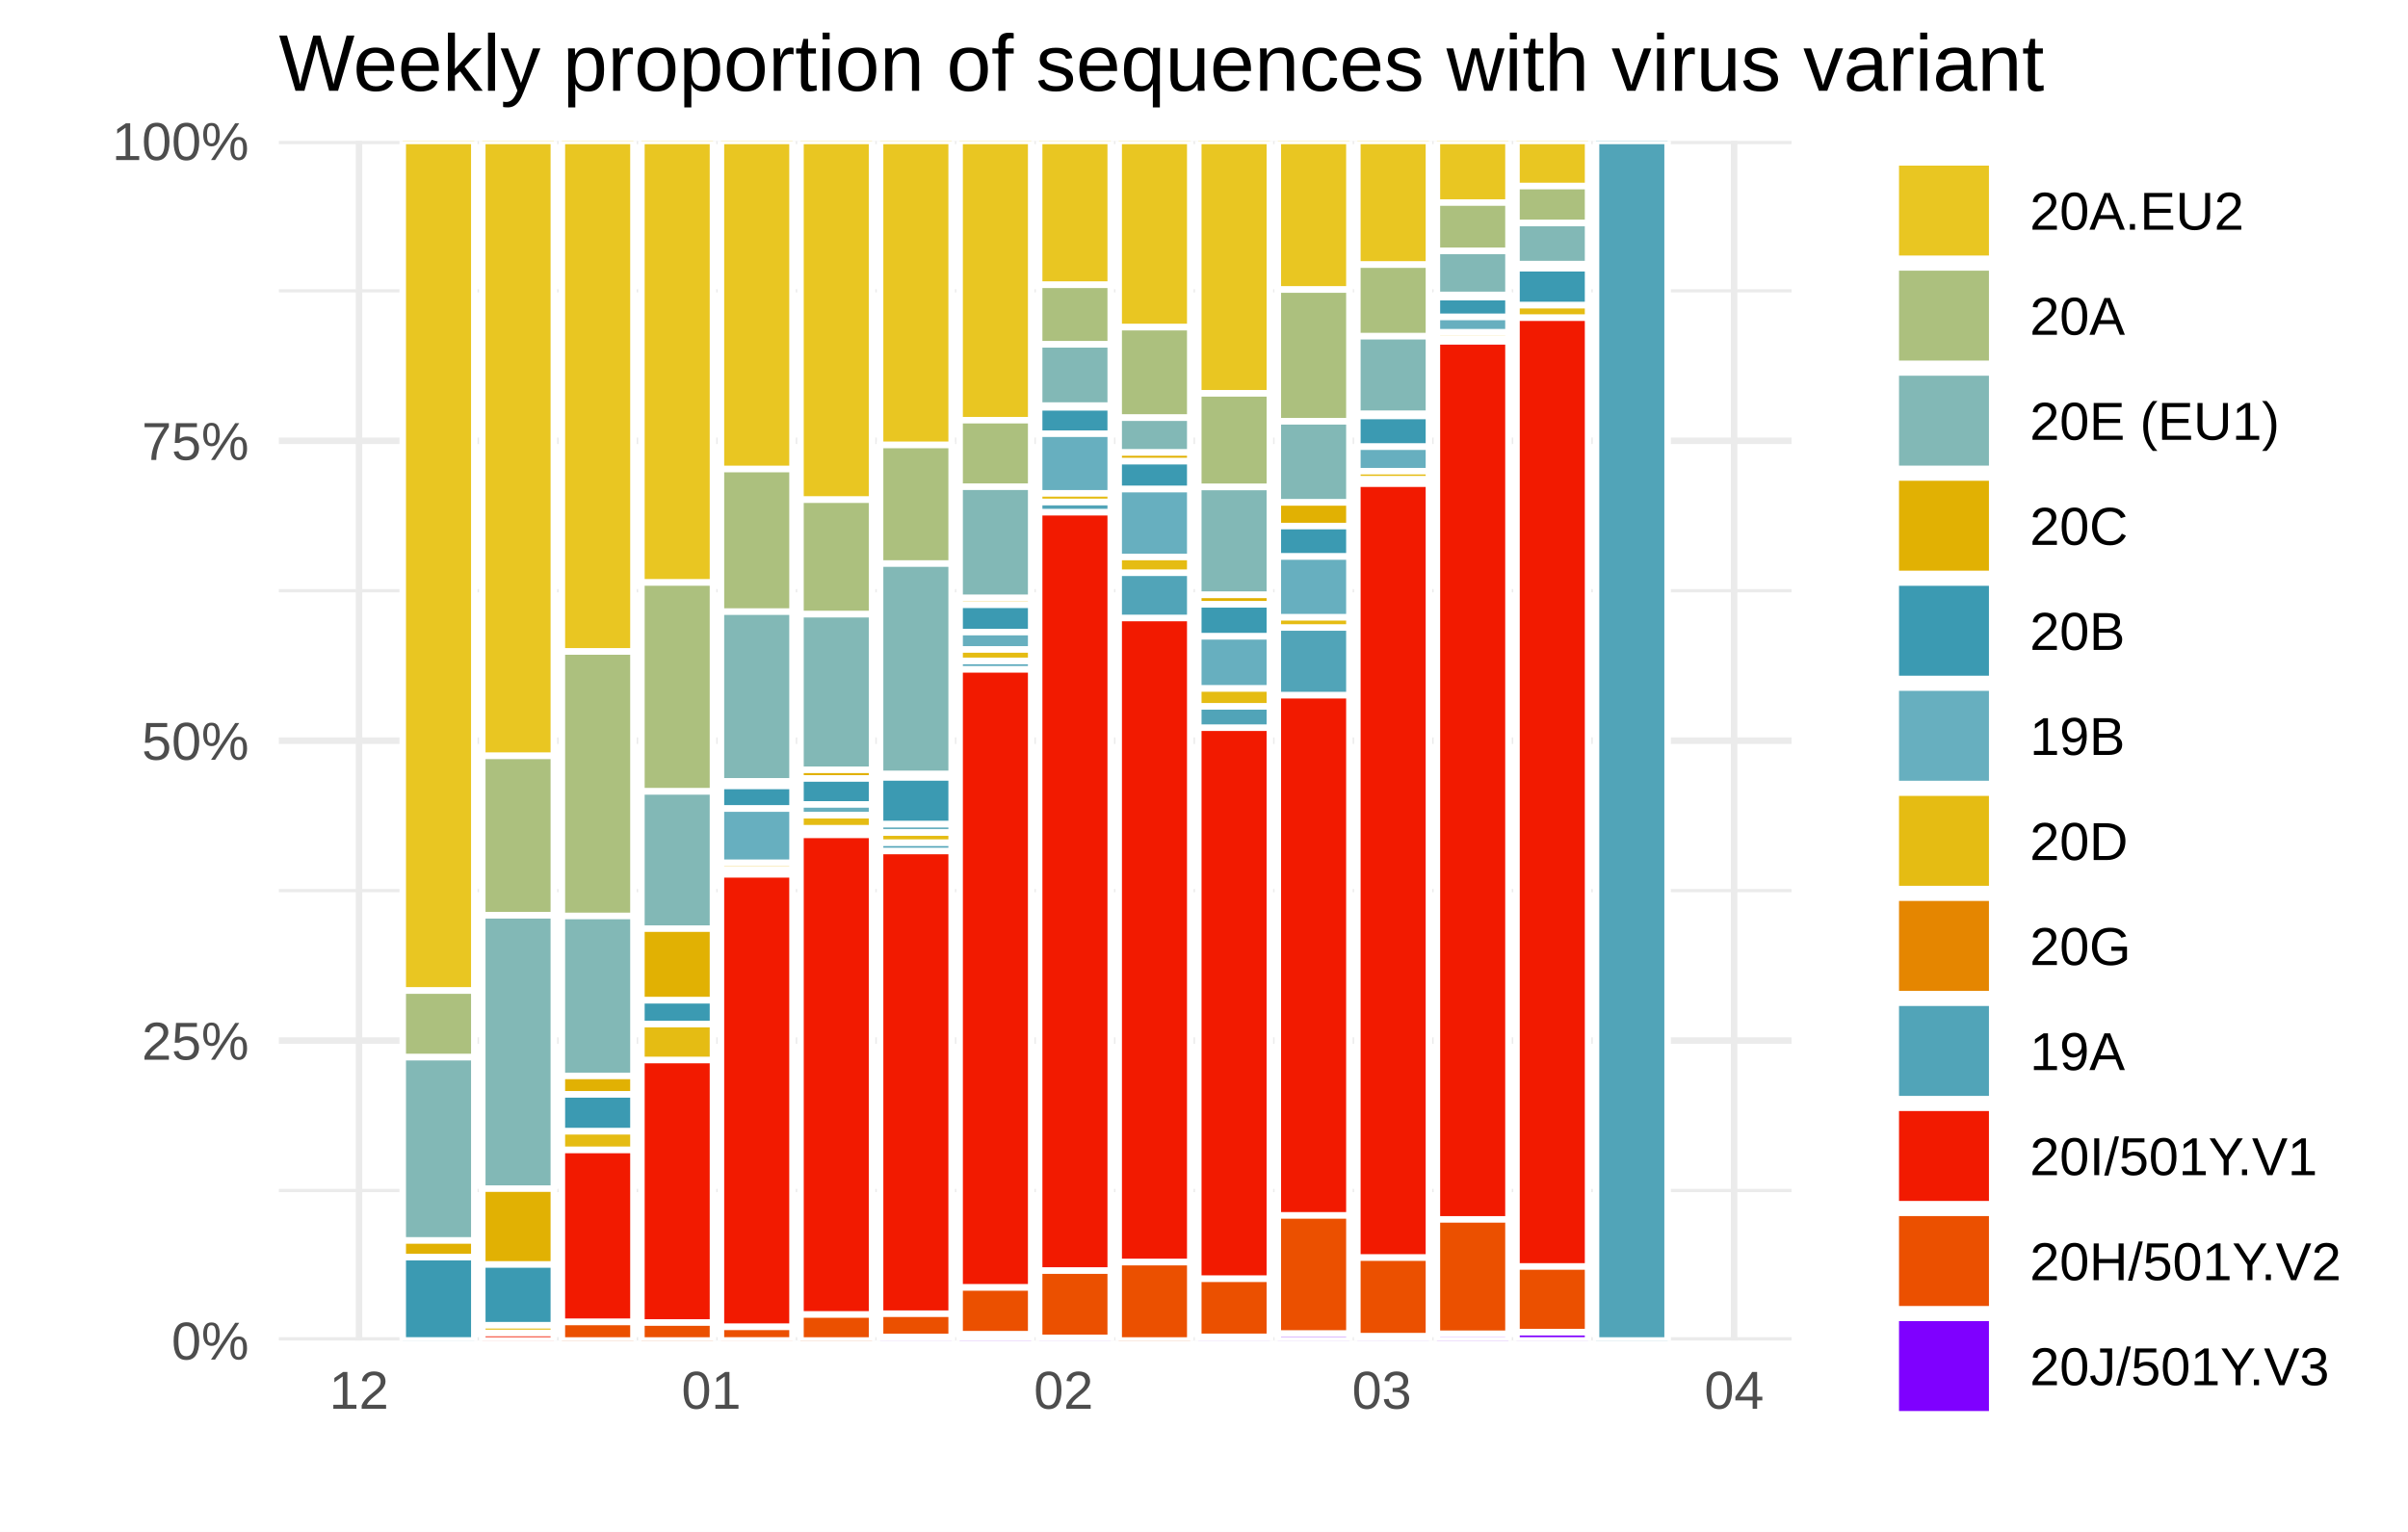
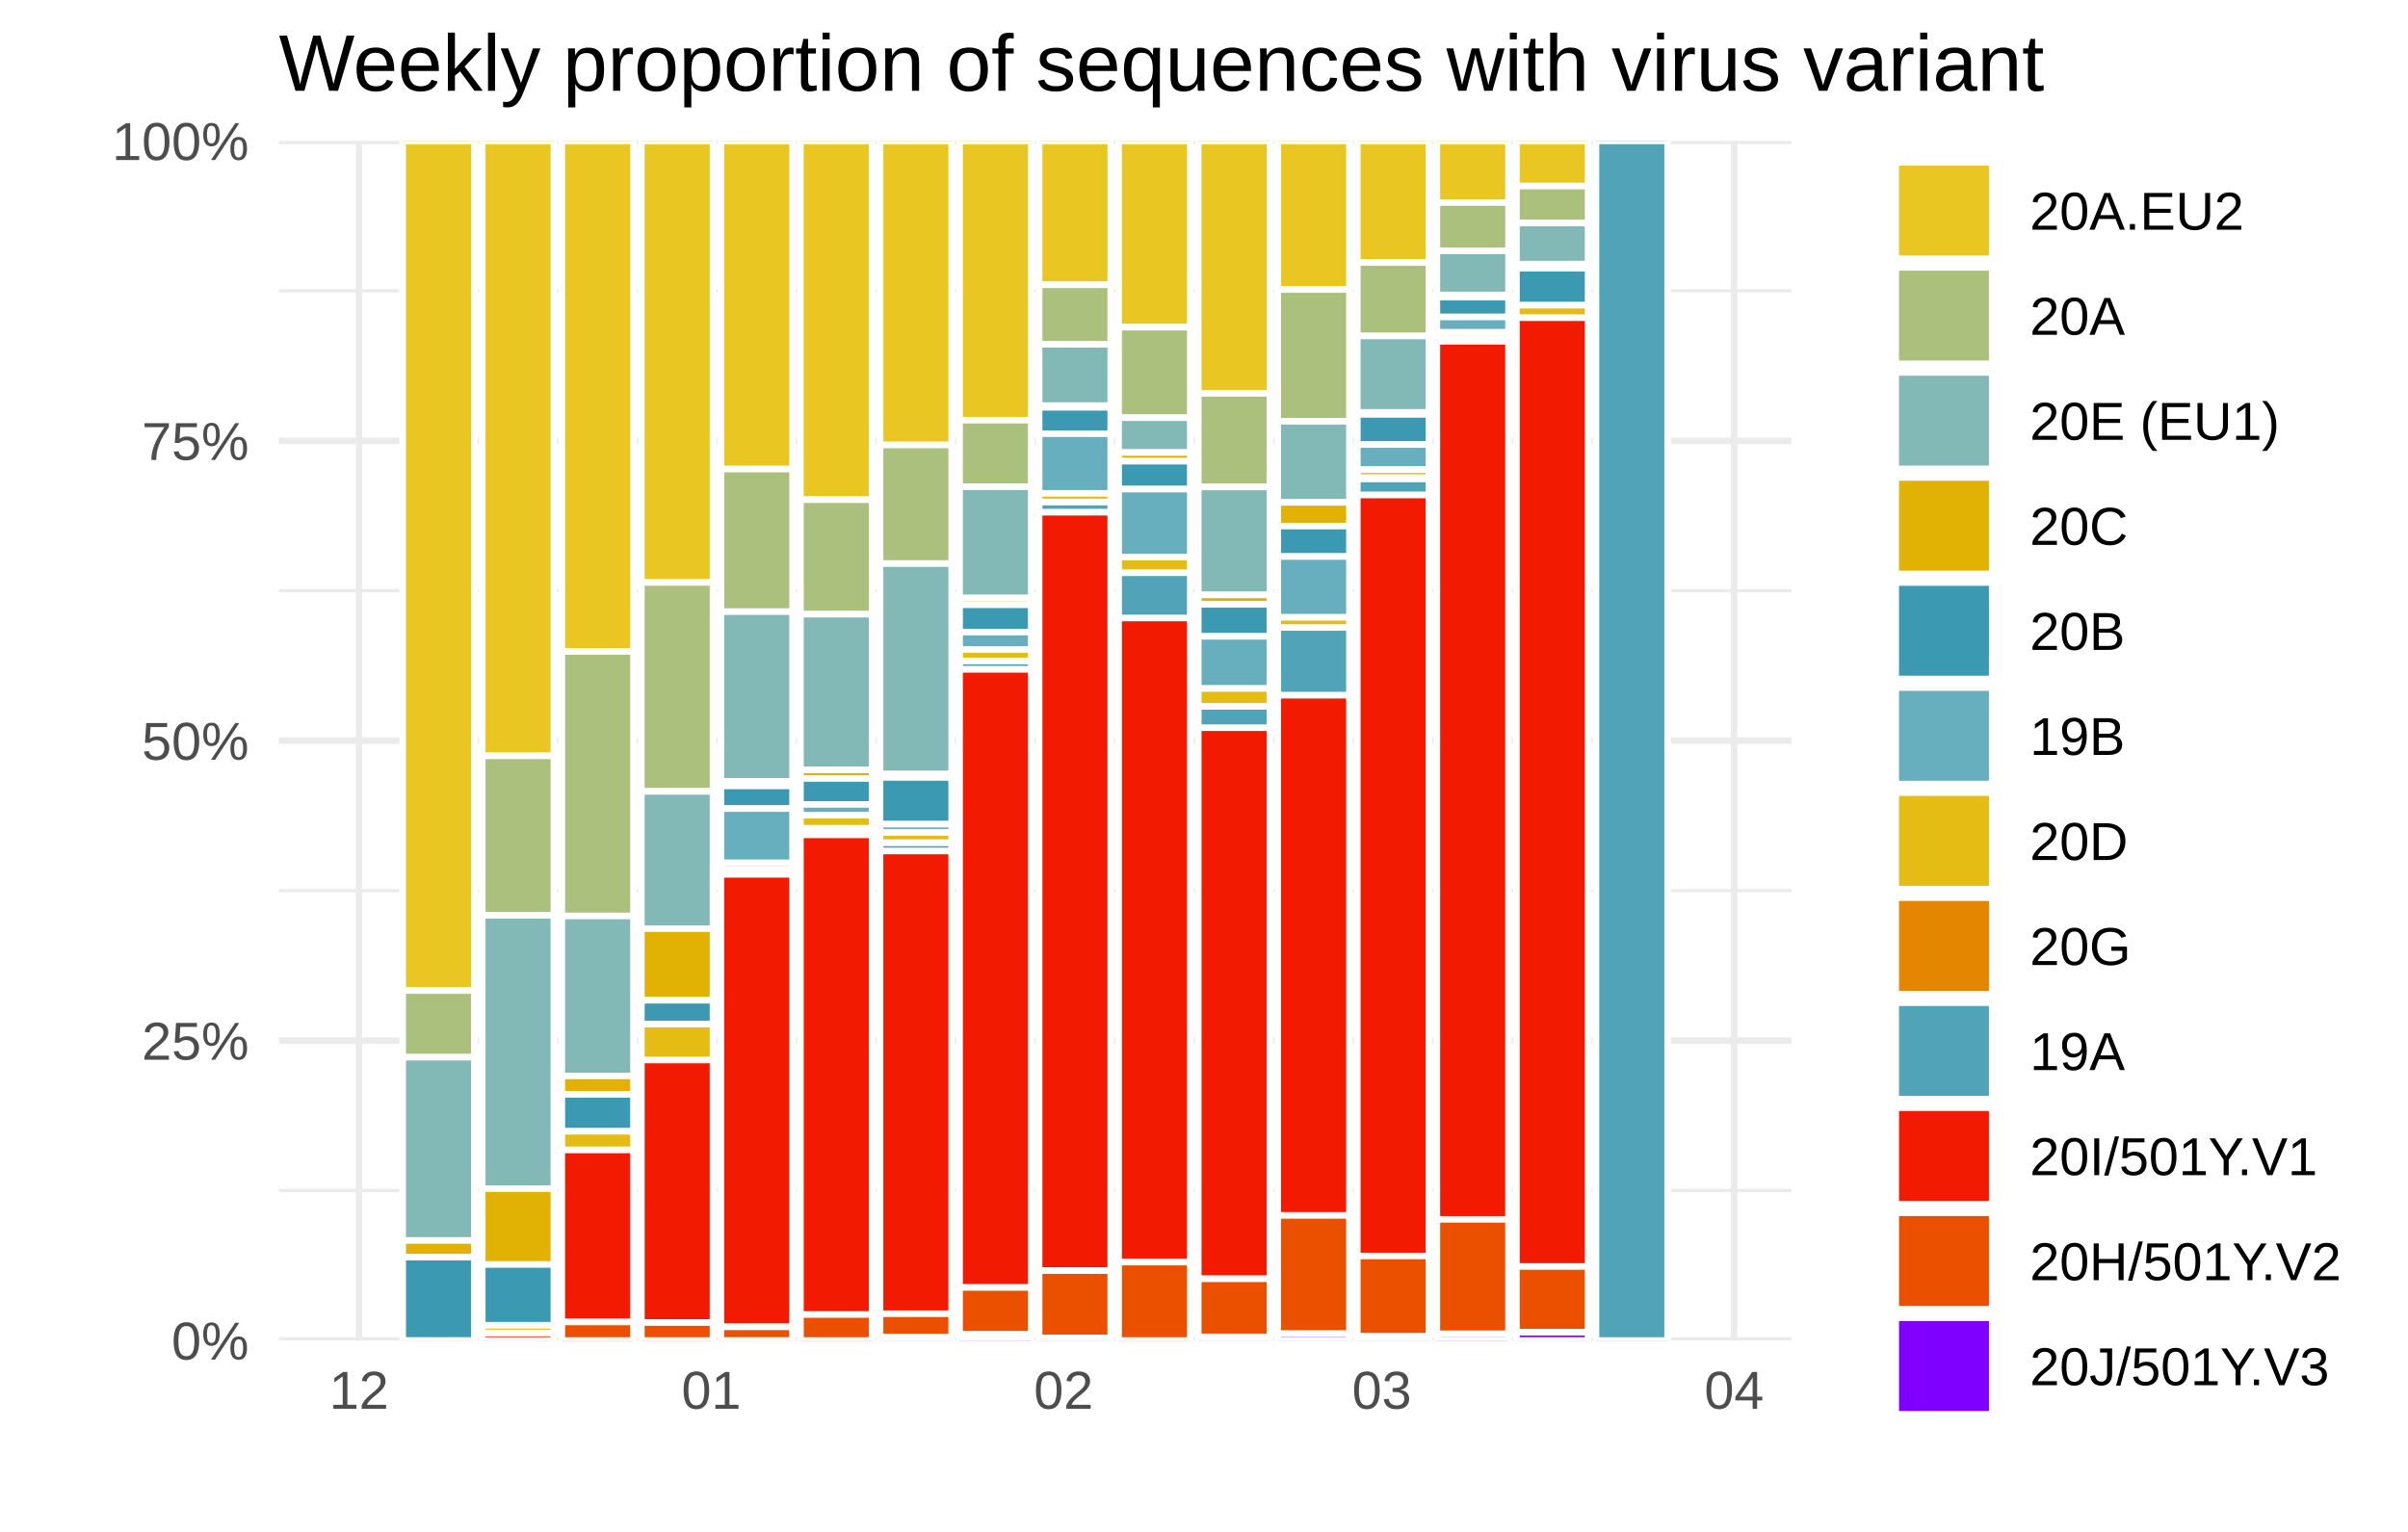
<svg xmlns="http://www.w3.org/2000/svg" class="svglite" width="396.00pt" height="252.00pt" viewBox="0 0 396.00 252.00">
  <defs>
    <style type="text/css">
    .svglite line, .svglite polyline, .svglite polygon, .svglite path, .svglite rect, .svglite circle {
      fill: none;
      stroke: #000000;
      stroke-linecap: round;
      stroke-linejoin: round;
      stroke-miterlimit: 10.00;
    }
  </style>
  </defs>
  <rect width="100%" height="100%" style="stroke: none; fill: #FFFFFF;" />
  <defs>
    <clipPath id="cpMC4wMHwzOTYuMDB8MC4wMHwyNTIuMDA=">
      <rect x="0.00" y="0.00" width="396.00" height="252.00" />
    </clipPath>
  </defs>
  <g clip-path="url(#cpMC4wMHwzOTYuMDB8MC4wMHwyNTIuMDA=)">
</g>
  <defs>
    <clipPath id="cpNDUuODZ8Mjk0LjYyfDIzLjE4fDIyMC41MA==">
      <rect x="45.86" y="23.18" width="248.76" height="197.33" />
    </clipPath>
  </defs>
  <g clip-path="url(#cpNDUuODZ8Mjk0LjYyfDIzLjE4fDIyMC41MA==)">
    <polyline points="45.86,195.84 294.62,195.84 " style="stroke-width: 0.53; stroke: #EBEBEB; stroke-linecap: butt;" />
    <polyline points="45.86,146.51 294.62,146.51 " style="stroke-width: 0.53; stroke: #EBEBEB; stroke-linecap: butt;" />
    <polyline points="45.86,97.17 294.62,97.17 " style="stroke-width: 0.53; stroke: #EBEBEB; stroke-linecap: butt;" />
    <polyline points="45.86,47.84 294.62,47.84 " style="stroke-width: 0.53; stroke: #EBEBEB; stroke-linecap: butt;" />
    <polyline points="88.00,220.50 88.00,23.18 " style="stroke-width: 0.53; stroke: #EBEBEB; stroke-linecap: butt;" />
    <polyline points="145.94,220.50 145.94,23.18 " style="stroke-width: 0.53; stroke: #EBEBEB; stroke-linecap: butt;" />
    <polyline points="201.08,220.50 201.08,23.18 " style="stroke-width: 0.53; stroke: #EBEBEB; stroke-linecap: butt;" />
    <polyline points="256.21,220.50 256.21,23.18 " style="stroke-width: 0.53; stroke: #EBEBEB; stroke-linecap: butt;" />
    <polyline points="45.86,220.50 294.62,220.50 " style="stroke-width: 1.07; stroke: #EBEBEB; stroke-linecap: butt;" />
    <polyline points="45.86,171.17 294.62,171.17 " style="stroke-width: 1.07; stroke: #EBEBEB; stroke-linecap: butt;" />
    <polyline points="45.86,121.84 294.62,121.84 " style="stroke-width: 1.07; stroke: #EBEBEB; stroke-linecap: butt;" />
    <polyline points="45.86,72.51 294.62,72.51 " style="stroke-width: 1.07; stroke: #EBEBEB; stroke-linecap: butt;" />
    <polyline points="45.86,23.18 294.62,23.18 " style="stroke-width: 1.07; stroke: #EBEBEB; stroke-linecap: butt;" />
    <polyline points="59.04,220.50 59.04,23.18 " style="stroke-width: 1.07; stroke: #EBEBEB; stroke-linecap: butt;" />
    <polyline points="116.97,220.50 116.97,23.18 " style="stroke-width: 1.07; stroke: #EBEBEB; stroke-linecap: butt;" />
    <polyline points="174.91,220.50 174.91,23.18 " style="stroke-width: 1.07; stroke: #EBEBEB; stroke-linecap: butt;" />
    <polyline points="227.24,220.50 227.24,23.18 " style="stroke-width: 1.07; stroke: #EBEBEB; stroke-linecap: butt;" />
    <polyline points="285.18,220.50 285.18,23.18 " style="stroke-width: 1.07; stroke: #EBEBEB; stroke-linecap: butt;" />
    <rect x="66.23" y="220.50" width="11.77" height="0.00" style="stroke-width: 1.07; stroke: #FFFFFF; stroke-linecap: square; stroke-linejoin: miter; fill: #F21A00;" />
    <rect x="79.31" y="219.25" width="11.77" height="1.25" style="stroke-width: 1.07; stroke: #FFFFFF; stroke-linecap: square; stroke-linejoin: miter; fill: #F21A00;" />
    <rect x="92.40" y="189.13" width="11.77" height="28.33" style="stroke-width: 1.07; stroke: #FFFFFF; stroke-linecap: square; stroke-linejoin: miter; fill: #F21A00;" />
    <rect x="105.48" y="174.36" width="11.77" height="43.20" style="stroke-width: 1.07; stroke: #FFFFFF; stroke-linecap: square; stroke-linejoin: miter; fill: #F21A00;" />
    <rect x="118.56" y="143.81" width="11.77" height="74.46" style="stroke-width: 1.07; stroke: #FFFFFF; stroke-linecap: square; stroke-linejoin: miter; fill: #F21A00;" />
    <rect x="131.64" y="137.31" width="11.77" height="78.93" style="stroke-width: 1.07; stroke: #FFFFFF; stroke-linecap: square; stroke-linejoin: miter; fill: #F21A00;" />
    <rect x="144.73" y="139.98" width="11.77" height="76.13" style="stroke-width: 1.07; stroke: #FFFFFF; stroke-linecap: square; stroke-linejoin: miter; fill: #F21A00;" />
    <rect x="157.81" y="110.08" width="11.77" height="101.71" style="stroke-width: 1.07; stroke: #FFFFFF; stroke-linecap: square; stroke-linejoin: miter; fill: #F21A00;" />
    <rect x="170.89" y="84.24" width="11.77" height="124.78" style="stroke-width: 1.07; stroke: #FFFFFF; stroke-linecap: square; stroke-linejoin: miter; fill: #F21A00;" />
    <rect x="183.97" y="101.65" width="11.77" height="105.97" style="stroke-width: 1.07; stroke: #FFFFFF; stroke-linecap: square; stroke-linejoin: miter; fill: #F21A00;" />
    <rect x="197.06" y="119.70" width="11.77" height="90.67" style="stroke-width: 1.07; stroke: #FFFFFF; stroke-linecap: square; stroke-linejoin: miter; fill: #F21A00;" />
    <rect x="210.14" y="114.34" width="11.77" height="85.60" style="stroke-width: 1.07; stroke: #FFFFFF; stroke-linecap: square; stroke-linejoin: miter; fill: #F21A00;" />
-     <rect x="223.22" y="79.53" width="11.77" height="127.35" style="stroke-width: 1.07; stroke: #FFFFFF; stroke-linecap: square; stroke-linejoin: miter; fill: #F21A00;" />
+     <rect x="223.22" y="81.40" width="11.77" height="125.21" style="stroke-width: 1.07; stroke: #FFFFFF; stroke-linecap: square; stroke-linejoin: miter; fill: #F21A00;" />
    <rect x="236.30" y="56.13" width="11.77" height="144.46" style="stroke-width: 1.07; stroke: #FFFFFF; stroke-linecap: square; stroke-linejoin: miter; fill: #F21A00;" />
    <rect x="249.39" y="52.24" width="11.77" height="156.10" style="stroke-width: 1.07; stroke: #FFFFFF; stroke-linecap: square; stroke-linejoin: miter; fill: #F21A00;" />
    <rect x="262.47" y="220.50" width="11.77" height="0.00" style="stroke-width: 1.07; stroke: #FFFFFF; stroke-linecap: square; stroke-linejoin: miter; fill: #F21A00;" />
    <rect x="66.23" y="23.18" width="11.77" height="139.77" style="stroke-width: 1.07; stroke: #FFFFFF; stroke-linecap: square; stroke-linejoin: miter; fill: #E9C622;" />
    <rect x="79.31" y="23.18" width="11.77" height="101.16" style="stroke-width: 1.07; stroke: #FFFFFF; stroke-linecap: square; stroke-linejoin: miter; fill: #E9C622;" />
    <rect x="92.40" y="23.18" width="11.77" height="83.99" style="stroke-width: 1.07; stroke: #FFFFFF; stroke-linecap: square; stroke-linejoin: miter; fill: #E9C622;" />
    <rect x="105.48" y="23.18" width="11.77" height="72.65" style="stroke-width: 1.07; stroke: #FFFFFF; stroke-linecap: square; stroke-linejoin: miter; fill: #E9C622;" />
    <rect x="118.56" y="23.18" width="11.77" height="53.99" style="stroke-width: 1.07; stroke: #FFFFFF; stroke-linecap: square; stroke-linejoin: miter; fill: #E9C622;" />
    <rect x="131.64" y="23.18" width="11.77" height="59.02" style="stroke-width: 1.07; stroke: #FFFFFF; stroke-linecap: square; stroke-linejoin: miter; fill: #E9C622;" />
    <rect x="144.73" y="23.18" width="11.77" height="50.02" style="stroke-width: 1.07; stroke: #FFFFFF; stroke-linecap: square; stroke-linejoin: miter; fill: #E9C622;" />
    <rect x="157.81" y="23.18" width="11.77" height="45.94" style="stroke-width: 1.07; stroke: #FFFFFF; stroke-linecap: square; stroke-linejoin: miter; fill: #E9C622;" />
    <rect x="170.89" y="23.18" width="11.77" height="23.67" style="stroke-width: 1.07; stroke: #FFFFFF; stroke-linecap: square; stroke-linejoin: miter; fill: #E9C622;" />
    <rect x="183.97" y="23.18" width="11.77" height="30.64" style="stroke-width: 1.07; stroke: #FFFFFF; stroke-linecap: square; stroke-linejoin: miter; fill: #E9C622;" />
    <rect x="197.06" y="23.18" width="11.77" height="41.53" style="stroke-width: 1.07; stroke: #FFFFFF; stroke-linecap: square; stroke-linejoin: miter; fill: #E9C622;" />
    <rect x="210.14" y="23.18" width="11.77" height="24.46" style="stroke-width: 1.07; stroke: #FFFFFF; stroke-linecap: square; stroke-linejoin: miter; fill: #E9C622;" />
-     <rect x="223.22" y="23.18" width="11.77" height="20.36" style="stroke-width: 1.07; stroke: #FFFFFF; stroke-linecap: square; stroke-linejoin: miter; fill: #E9C622;" />
+     <rect x="223.22" y="23.18" width="11.77" height="20.01" style="stroke-width: 1.07; stroke: #FFFFFF; stroke-linecap: square; stroke-linejoin: miter; fill: #E9C622;" />
    <rect x="236.30" y="23.18" width="11.77" height="10.14" style="stroke-width: 1.07; stroke: #FFFFFF; stroke-linecap: square; stroke-linejoin: miter; fill: #E9C622;" />
    <rect x="249.39" y="23.18" width="11.77" height="7.43" style="stroke-width: 1.07; stroke: #FFFFFF; stroke-linecap: square; stroke-linejoin: miter; fill: #E9C622;" />
    <rect x="262.47" y="23.18" width="11.77" height="0.00" style="stroke-width: 1.07; stroke: #FFFFFF; stroke-linecap: square; stroke-linejoin: miter; fill: #E9C622;" />
    <rect x="66.23" y="162.95" width="11.77" height="10.96" style="stroke-width: 1.07; stroke: #FFFFFF; stroke-linecap: square; stroke-linejoin: miter; fill: #ACC07E;" />
    <rect x="79.31" y="124.34" width="11.77" height="26.23" style="stroke-width: 1.07; stroke: #FFFFFF; stroke-linecap: square; stroke-linejoin: miter; fill: #ACC07E;" />
    <rect x="92.40" y="107.17" width="11.77" height="43.51" style="stroke-width: 1.07; stroke: #FFFFFF; stroke-linecap: square; stroke-linejoin: miter; fill: #ACC07E;" />
    <rect x="105.48" y="95.82" width="11.77" height="34.36" style="stroke-width: 1.07; stroke: #FFFFFF; stroke-linecap: square; stroke-linejoin: miter; fill: #ACC07E;" />
    <rect x="118.56" y="77.16" width="11.77" height="23.46" style="stroke-width: 1.07; stroke: #FFFFFF; stroke-linecap: square; stroke-linejoin: miter; fill: #ACC07E;" />
    <rect x="131.64" y="82.20" width="11.77" height="18.84" style="stroke-width: 1.07; stroke: #FFFFFF; stroke-linecap: square; stroke-linejoin: miter; fill: #ACC07E;" />
    <rect x="144.73" y="73.20" width="11.77" height="19.51" style="stroke-width: 1.07; stroke: #FFFFFF; stroke-linecap: square; stroke-linejoin: miter; fill: #ACC07E;" />
    <rect x="157.81" y="69.12" width="11.77" height="10.96" style="stroke-width: 1.07; stroke: #FFFFFF; stroke-linecap: square; stroke-linejoin: miter; fill: #ACC07E;" />
    <rect x="170.89" y="46.85" width="11.77" height="9.80" style="stroke-width: 1.07; stroke: #FFFFFF; stroke-linecap: square; stroke-linejoin: miter; fill: #ACC07E;" />
    <rect x="183.97" y="53.82" width="11.77" height="14.89" style="stroke-width: 1.07; stroke: #FFFFFF; stroke-linecap: square; stroke-linejoin: miter; fill: #ACC07E;" />
    <rect x="197.06" y="64.71" width="11.77" height="15.40" style="stroke-width: 1.07; stroke: #FFFFFF; stroke-linecap: square; stroke-linejoin: miter; fill: #ACC07E;" />
    <rect x="210.14" y="47.63" width="11.77" height="21.68" style="stroke-width: 1.07; stroke: #FFFFFF; stroke-linecap: square; stroke-linejoin: miter; fill: #ACC07E;" />
-     <rect x="223.22" y="43.53" width="11.77" height="11.78" style="stroke-width: 1.07; stroke: #FFFFFF; stroke-linecap: square; stroke-linejoin: miter; fill: #ACC07E;" />
+     <rect x="223.22" y="43.19" width="11.77" height="12.07" style="stroke-width: 1.07; stroke: #FFFFFF; stroke-linecap: square; stroke-linejoin: miter; fill: #ACC07E;" />
    <rect x="236.30" y="33.32" width="11.77" height="7.97" style="stroke-width: 1.07; stroke: #FFFFFF; stroke-linecap: square; stroke-linejoin: miter; fill: #ACC07E;" />
    <rect x="249.39" y="30.61" width="11.77" height="6.08" style="stroke-width: 1.07; stroke: #FFFFFF; stroke-linecap: square; stroke-linejoin: miter; fill: #ACC07E;" />
    <rect x="262.47" y="23.18" width="11.77" height="0.00" style="stroke-width: 1.07; stroke: #FFFFFF; stroke-linecap: square; stroke-linejoin: miter; fill: #ACC07E;" />
    <rect x="66.23" y="173.91" width="11.77" height="30.15" style="stroke-width: 1.07; stroke: #FFFFFF; stroke-linecap: square; stroke-linejoin: miter; fill: #82B8B6;" />
    <rect x="79.31" y="150.57" width="11.77" height="44.96" style="stroke-width: 1.07; stroke: #FFFFFF; stroke-linecap: square; stroke-linejoin: miter; fill: #82B8B6;" />
    <rect x="92.40" y="150.68" width="11.77" height="26.31" style="stroke-width: 1.07; stroke: #FFFFFF; stroke-linecap: square; stroke-linejoin: miter; fill: #82B8B6;" />
    <rect x="105.48" y="130.19" width="11.77" height="22.58" style="stroke-width: 1.07; stroke: #FFFFFF; stroke-linecap: square; stroke-linejoin: miter; fill: #82B8B6;" />
    <rect x="118.56" y="100.62" width="11.77" height="27.92" style="stroke-width: 1.07; stroke: #FFFFFF; stroke-linecap: square; stroke-linejoin: miter; fill: #82B8B6;" />
    <rect x="131.64" y="101.04" width="11.77" height="25.60" style="stroke-width: 1.07; stroke: #FFFFFF; stroke-linecap: square; stroke-linejoin: miter; fill: #82B8B6;" />
    <rect x="144.73" y="92.71" width="11.77" height="34.63" style="stroke-width: 1.07; stroke: #FFFFFF; stroke-linecap: square; stroke-linejoin: miter; fill: #82B8B6;" />
    <rect x="157.81" y="80.07" width="11.77" height="18.30" style="stroke-width: 1.07; stroke: #FFFFFF; stroke-linecap: square; stroke-linejoin: miter; fill: #82B8B6;" />
    <rect x="170.89" y="56.65" width="11.77" height="10.08" style="stroke-width: 1.07; stroke: #FFFFFF; stroke-linecap: square; stroke-linejoin: miter; fill: #82B8B6;" />
    <rect x="183.97" y="68.71" width="11.77" height="5.73" style="stroke-width: 1.07; stroke: #FFFFFF; stroke-linecap: square; stroke-linejoin: miter; fill: #82B8B6;" />
    <rect x="197.06" y="80.11" width="11.77" height="17.74" style="stroke-width: 1.07; stroke: #FFFFFF; stroke-linecap: square; stroke-linejoin: miter; fill: #82B8B6;" />
    <rect x="210.14" y="69.31" width="11.77" height="13.34" style="stroke-width: 1.07; stroke: #FFFFFF; stroke-linecap: square; stroke-linejoin: miter; fill: #82B8B6;" />
-     <rect x="223.22" y="55.31" width="11.77" height="12.79" style="stroke-width: 1.07; stroke: #FFFFFF; stroke-linecap: square; stroke-linejoin: miter; fill: #82B8B6;" />
+     <rect x="223.22" y="55.27" width="11.77" height="12.57" style="stroke-width: 1.07; stroke: #FFFFFF; stroke-linecap: square; stroke-linejoin: miter; fill: #82B8B6;" />
    <rect x="236.30" y="41.28" width="11.77" height="7.24" style="stroke-width: 1.07; stroke: #FFFFFF; stroke-linecap: square; stroke-linejoin: miter; fill: #82B8B6;" />
    <rect x="249.39" y="36.69" width="11.77" height="6.76" style="stroke-width: 1.07; stroke: #FFFFFF; stroke-linecap: square; stroke-linejoin: miter; fill: #82B8B6;" />
    <rect x="262.47" y="23.18" width="11.77" height="0.00" style="stroke-width: 1.07; stroke: #FFFFFF; stroke-linecap: square; stroke-linejoin: miter; fill: #82B8B6;" />
    <rect x="66.23" y="204.06" width="11.77" height="2.74" style="stroke-width: 1.07; stroke: #FFFFFF; stroke-linecap: square; stroke-linejoin: miter; fill: #E1B103;" />
    <rect x="79.31" y="195.53" width="11.77" height="12.49" style="stroke-width: 1.07; stroke: #FFFFFF; stroke-linecap: square; stroke-linejoin: miter; fill: #E1B103;" />
    <rect x="92.40" y="176.99" width="11.77" height="3.04" style="stroke-width: 1.07; stroke: #FFFFFF; stroke-linecap: square; stroke-linejoin: miter; fill: #E1B103;" />
    <rect x="105.48" y="152.76" width="11.77" height="11.78" style="stroke-width: 1.07; stroke: #FFFFFF; stroke-linecap: square; stroke-linejoin: miter; fill: #E1B103;" />
    <rect x="118.56" y="128.54" width="11.77" height="0.74" style="stroke-width: 1.07; stroke: #FFFFFF; stroke-linecap: square; stroke-linejoin: miter; fill: #E1B103;" />
    <rect x="131.64" y="126.64" width="11.77" height="1.42" style="stroke-width: 1.07; stroke: #FFFFFF; stroke-linecap: square; stroke-linejoin: miter; fill: #E1B103;" />
    <rect x="144.73" y="127.34" width="11.77" height="0.55" style="stroke-width: 1.07; stroke: #FFFFFF; stroke-linecap: square; stroke-linejoin: miter; fill: #E1B103;" />
    <rect x="157.81" y="98.37" width="11.77" height="1.12" style="stroke-width: 1.07; stroke: #FFFFFF; stroke-linecap: square; stroke-linejoin: miter; fill: #E1B103;" />
    <rect x="170.89" y="66.73" width="11.77" height="0.28" style="stroke-width: 1.07; stroke: #FFFFFF; stroke-linecap: square; stroke-linejoin: miter; fill: #E1B103;" />
    <rect x="183.97" y="74.44" width="11.77" height="1.43" style="stroke-width: 1.07; stroke: #FFFFFF; stroke-linecap: square; stroke-linejoin: miter; fill: #E1B103;" />
    <rect x="197.06" y="97.86" width="11.77" height="1.56" style="stroke-width: 1.07; stroke: #FFFFFF; stroke-linecap: square; stroke-linejoin: miter; fill: #E1B103;" />
    <rect x="210.14" y="82.65" width="11.77" height="3.89" style="stroke-width: 1.07; stroke: #FFFFFF; stroke-linecap: square; stroke-linejoin: miter; fill: #E1B103;" />
-     <rect x="223.22" y="68.09" width="11.77" height="0.34" style="stroke-width: 1.07; stroke: #FFFFFF; stroke-linecap: square; stroke-linejoin: miter; fill: #E1B103;" />
+     <rect x="223.22" y="67.84" width="11.77" height="0.33" style="stroke-width: 1.07; stroke: #FFFFFF; stroke-linecap: square; stroke-linejoin: miter; fill: #E1B103;" />
    <rect x="236.30" y="48.52" width="11.77" height="0.36" style="stroke-width: 1.07; stroke: #FFFFFF; stroke-linecap: square; stroke-linejoin: miter; fill: #E1B103;" />
    <rect x="249.39" y="43.45" width="11.77" height="0.68" style="stroke-width: 1.07; stroke: #FFFFFF; stroke-linecap: square; stroke-linejoin: miter; fill: #E1B103;" />
    <rect x="262.47" y="23.18" width="11.77" height="0.00" style="stroke-width: 1.07; stroke: #FFFFFF; stroke-linecap: square; stroke-linejoin: miter; fill: #E1B103;" />
    <rect x="66.23" y="206.80" width="11.77" height="13.70" style="stroke-width: 1.07; stroke: #FFFFFF; stroke-linecap: square; stroke-linejoin: miter; fill: #3B9AB2;" />
    <rect x="79.31" y="208.01" width="11.77" height="9.99" style="stroke-width: 1.07; stroke: #FFFFFF; stroke-linecap: square; stroke-linejoin: miter; fill: #3B9AB2;" />
    <rect x="92.40" y="180.03" width="11.77" height="6.07" style="stroke-width: 1.07; stroke: #FFFFFF; stroke-linecap: square; stroke-linejoin: miter; fill: #3B9AB2;" />
    <rect x="105.48" y="164.55" width="11.77" height="3.93" style="stroke-width: 1.07; stroke: #FFFFFF; stroke-linecap: square; stroke-linejoin: miter; fill: #3B9AB2;" />
    <rect x="118.56" y="129.29" width="11.77" height="3.72" style="stroke-width: 1.07; stroke: #FFFFFF; stroke-linecap: square; stroke-linejoin: miter; fill: #3B9AB2;" />
    <rect x="131.64" y="128.06" width="11.77" height="4.27" style="stroke-width: 1.07; stroke: #FFFFFF; stroke-linecap: square; stroke-linejoin: miter; fill: #3B9AB2;" />
    <rect x="144.73" y="127.89" width="11.77" height="7.70" style="stroke-width: 1.07; stroke: #FFFFFF; stroke-linecap: square; stroke-linejoin: miter; fill: #3B9AB2;" />
    <rect x="157.81" y="99.49" width="11.77" height="4.48" style="stroke-width: 1.07; stroke: #FFFFFF; stroke-linecap: square; stroke-linejoin: miter; fill: #3B9AB2;" />
    <rect x="170.89" y="67.01" width="11.77" height="4.34" style="stroke-width: 1.07; stroke: #FFFFFF; stroke-linecap: square; stroke-linejoin: miter; fill: #3B9AB2;" />
    <rect x="183.97" y="75.87" width="11.77" height="4.58" style="stroke-width: 1.07; stroke: #FFFFFF; stroke-linecap: square; stroke-linejoin: miter; fill: #3B9AB2;" />
    <rect x="197.06" y="99.42" width="11.77" height="5.26" style="stroke-width: 1.07; stroke: #FFFFFF; stroke-linecap: square; stroke-linejoin: miter; fill: #3B9AB2;" />
    <rect x="210.14" y="86.54" width="11.77" height="5.00" style="stroke-width: 1.07; stroke: #FFFFFF; stroke-linecap: square; stroke-linejoin: miter; fill: #3B9AB2;" />
-     <rect x="223.22" y="68.43" width="11.77" height="5.05" style="stroke-width: 1.07; stroke: #FFFFFF; stroke-linecap: square; stroke-linejoin: miter; fill: #3B9AB2;" />
+     <rect x="223.22" y="68.17" width="11.77" height="4.96" style="stroke-width: 1.07; stroke: #FFFFFF; stroke-linecap: square; stroke-linejoin: miter; fill: #3B9AB2;" />
    <rect x="236.30" y="48.88" width="11.77" height="3.26" style="stroke-width: 1.07; stroke: #FFFFFF; stroke-linecap: square; stroke-linejoin: miter; fill: #3B9AB2;" />
    <rect x="249.39" y="44.13" width="11.77" height="6.08" style="stroke-width: 1.07; stroke: #FFFFFF; stroke-linecap: square; stroke-linejoin: miter; fill: #3B9AB2;" />
    <rect x="262.47" y="23.18" width="11.77" height="0.00" style="stroke-width: 1.07; stroke: #FFFFFF; stroke-linecap: square; stroke-linejoin: miter; fill: #3B9AB2;" />
    <rect x="66.23" y="220.50" width="11.77" height="0.00" style="stroke-width: 1.07; stroke: #FFFFFF; stroke-linecap: square; stroke-linejoin: miter; fill: #EB5000;" />
    <rect x="79.31" y="220.50" width="11.77" height="0.00" style="stroke-width: 1.07; stroke: #FFFFFF; stroke-linecap: square; stroke-linejoin: miter; fill: #EB5000;" />
    <rect x="92.40" y="217.47" width="11.77" height="3.04" style="stroke-width: 1.07; stroke: #FFFFFF; stroke-linecap: square; stroke-linejoin: miter; fill: #EB5000;" />
    <rect x="105.48" y="217.56" width="11.77" height="2.95" style="stroke-width: 1.07; stroke: #FFFFFF; stroke-linecap: square; stroke-linejoin: miter; fill: #EB5000;" />
    <rect x="118.56" y="218.27" width="11.77" height="2.23" style="stroke-width: 1.07; stroke: #FFFFFF; stroke-linecap: square; stroke-linejoin: miter; fill: #EB5000;" />
    <rect x="131.64" y="216.24" width="11.77" height="4.27" style="stroke-width: 1.07; stroke: #FFFFFF; stroke-linecap: square; stroke-linejoin: miter; fill: #EB5000;" />
    <rect x="144.73" y="216.11" width="11.77" height="3.85" style="stroke-width: 1.07; stroke: #FFFFFF; stroke-linecap: square; stroke-linejoin: miter; fill: #EB5000;" />
    <rect x="157.81" y="211.79" width="11.77" height="7.72" style="stroke-width: 1.07; stroke: #FFFFFF; stroke-linecap: square; stroke-linejoin: miter; fill: #EB5000;" />
    <rect x="170.89" y="209.02" width="11.77" height="11.06" style="stroke-width: 1.07; stroke: #FFFFFF; stroke-linecap: square; stroke-linejoin: miter; fill: #EB5000;" />
    <rect x="183.97" y="207.62" width="11.77" height="12.89" style="stroke-width: 1.07; stroke: #FFFFFF; stroke-linecap: square; stroke-linejoin: miter; fill: #EB5000;" />
    <rect x="197.06" y="210.36" width="11.77" height="9.55" style="stroke-width: 1.07; stroke: #FFFFFF; stroke-linecap: square; stroke-linejoin: miter; fill: #EB5000;" />
    <rect x="210.14" y="199.94" width="11.77" height="19.45" style="stroke-width: 1.07; stroke: #FFFFFF; stroke-linecap: square; stroke-linejoin: miter; fill: #EB5000;" />
-     <rect x="223.22" y="206.88" width="11.77" height="12.95" style="stroke-width: 1.07; stroke: #FFFFFF; stroke-linecap: square; stroke-linejoin: miter; fill: #EB5000;" />
+     <rect x="223.22" y="206.61" width="11.77" height="13.23" style="stroke-width: 1.07; stroke: #FFFFFF; stroke-linecap: square; stroke-linejoin: miter; fill: #EB5000;" />
    <rect x="236.30" y="200.59" width="11.77" height="18.83" style="stroke-width: 1.07; stroke: #FFFFFF; stroke-linecap: square; stroke-linejoin: miter; fill: #EB5000;" />
    <rect x="249.39" y="208.34" width="11.77" height="10.81" style="stroke-width: 1.07; stroke: #FFFFFF; stroke-linecap: square; stroke-linejoin: miter; fill: #EB5000;" />
    <rect x="262.47" y="220.50" width="11.77" height="0.00" style="stroke-width: 1.07; stroke: #FFFFFF; stroke-linecap: square; stroke-linejoin: miter; fill: #EB5000;" />
    <rect x="66.23" y="220.50" width="11.77" height="0.00" style="stroke-width: 1.07; stroke: #FFFFFF; stroke-linecap: square; stroke-linejoin: miter; fill: #67AFBF;" />
    <rect x="79.31" y="218.01" width="11.77" height="0.00" style="stroke-width: 1.07; stroke: #FFFFFF; stroke-linecap: square; stroke-linejoin: miter; fill: #67AFBF;" />
    <rect x="92.40" y="186.10" width="11.77" height="0.00" style="stroke-width: 1.07; stroke: #FFFFFF; stroke-linecap: square; stroke-linejoin: miter; fill: #67AFBF;" />
    <rect x="105.48" y="168.47" width="11.77" height="0.00" style="stroke-width: 1.07; stroke: #FFFFFF; stroke-linecap: square; stroke-linejoin: miter; fill: #67AFBF;" />
    <rect x="118.56" y="133.01" width="11.77" height="8.94" style="stroke-width: 1.07; stroke: #FFFFFF; stroke-linecap: square; stroke-linejoin: miter; fill: #67AFBF;" />
    <rect x="131.64" y="132.33" width="11.77" height="1.78" style="stroke-width: 1.07; stroke: #FFFFFF; stroke-linecap: square; stroke-linejoin: miter; fill: #67AFBF;" />
    <rect x="144.73" y="135.58" width="11.77" height="1.37" style="stroke-width: 1.07; stroke: #FFFFFF; stroke-linecap: square; stroke-linejoin: miter; fill: #67AFBF;" />
    <rect x="157.81" y="103.98" width="11.77" height="2.86" style="stroke-width: 1.07; stroke: #FFFFFF; stroke-linecap: square; stroke-linejoin: miter; fill: #67AFBF;" />
    <rect x="170.89" y="71.35" width="11.77" height="9.80" style="stroke-width: 1.07; stroke: #FFFFFF; stroke-linecap: square; stroke-linejoin: miter; fill: #67AFBF;" />
    <rect x="183.97" y="80.46" width="11.77" height="11.17" style="stroke-width: 1.07; stroke: #FFFFFF; stroke-linecap: square; stroke-linejoin: miter; fill: #67AFBF;" />
    <rect x="197.06" y="104.68" width="11.77" height="8.58" style="stroke-width: 1.07; stroke: #FFFFFF; stroke-linecap: square; stroke-linejoin: miter; fill: #67AFBF;" />
    <rect x="210.14" y="91.55" width="11.77" height="10.01" style="stroke-width: 1.07; stroke: #FFFFFF; stroke-linecap: square; stroke-linejoin: miter; fill: #67AFBF;" />
-     <rect x="223.22" y="73.48" width="11.77" height="4.04" style="stroke-width: 1.07; stroke: #FFFFFF; stroke-linecap: square; stroke-linejoin: miter; fill: #67AFBF;" />
+     <rect x="223.22" y="73.13" width="11.77" height="4.14" style="stroke-width: 1.07; stroke: #FFFFFF; stroke-linecap: square; stroke-linejoin: miter; fill: #67AFBF;" />
    <rect x="236.30" y="52.14" width="11.77" height="2.53" style="stroke-width: 1.07; stroke: #FFFFFF; stroke-linecap: square; stroke-linejoin: miter; fill: #67AFBF;" />
    <rect x="249.39" y="50.21" width="11.77" height="0.00" style="stroke-width: 1.07; stroke: #FFFFFF; stroke-linecap: square; stroke-linejoin: miter; fill: #67AFBF;" />
    <rect x="262.47" y="23.18" width="11.77" height="0.00" style="stroke-width: 1.07; stroke: #FFFFFF; stroke-linecap: square; stroke-linejoin: miter; fill: #67AFBF;" />
    <rect x="66.23" y="220.50" width="11.77" height="0.00" style="stroke-width: 1.07; stroke: #FFFFFF; stroke-linecap: square; stroke-linejoin: miter; fill: #51A4B8;" />
    <rect x="79.31" y="219.25" width="11.77" height="0.00" style="stroke-width: 1.07; stroke: #FFFFFF; stroke-linecap: square; stroke-linejoin: miter; fill: #51A4B8;" />
    <rect x="92.40" y="189.13" width="11.77" height="0.00" style="stroke-width: 1.07; stroke: #FFFFFF; stroke-linecap: square; stroke-linejoin: miter; fill: #51A4B8;" />
    <rect x="105.48" y="174.36" width="11.77" height="0.00" style="stroke-width: 1.07; stroke: #FFFFFF; stroke-linecap: square; stroke-linejoin: miter; fill: #51A4B8;" />
    <rect x="118.56" y="143.43" width="11.77" height="0.37" style="stroke-width: 1.07; stroke: #FFFFFF; stroke-linecap: square; stroke-linejoin: miter; fill: #51A4B8;" />
    <rect x="131.64" y="136.24" width="11.77" height="1.07" style="stroke-width: 1.07; stroke: #FFFFFF; stroke-linecap: square; stroke-linejoin: miter; fill: #51A4B8;" />
    <rect x="144.73" y="138.61" width="11.77" height="1.37" style="stroke-width: 1.07; stroke: #FFFFFF; stroke-linecap: square; stroke-linejoin: miter; fill: #51A4B8;" />
    <rect x="157.81" y="108.71" width="11.77" height="1.37" style="stroke-width: 1.07; stroke: #FFFFFF; stroke-linecap: square; stroke-linejoin: miter; fill: #51A4B8;" />
    <rect x="170.89" y="82.56" width="11.77" height="1.68" style="stroke-width: 1.07; stroke: #FFFFFF; stroke-linecap: square; stroke-linejoin: miter; fill: #51A4B8;" />
    <rect x="183.97" y="94.20" width="11.77" height="7.45" style="stroke-width: 1.07; stroke: #FFFFFF; stroke-linecap: square; stroke-linejoin: miter; fill: #51A4B8;" />
    <rect x="197.06" y="116.19" width="11.77" height="3.51" style="stroke-width: 1.07; stroke: #FFFFFF; stroke-linecap: square; stroke-linejoin: miter; fill: #51A4B8;" />
    <rect x="210.14" y="103.22" width="11.77" height="11.12" style="stroke-width: 1.07; stroke: #FFFFFF; stroke-linecap: square; stroke-linejoin: miter; fill: #51A4B8;" />
-     <rect x="223.22" y="79.03" width="11.77" height="0.50" style="stroke-width: 1.07; stroke: #FFFFFF; stroke-linecap: square; stroke-linejoin: miter; fill: #51A4B8;" />
+     <rect x="223.22" y="78.75" width="11.77" height="2.65" style="stroke-width: 1.07; stroke: #FFFFFF; stroke-linecap: square; stroke-linejoin: miter; fill: #51A4B8;" />
    <rect x="236.30" y="55.76" width="11.77" height="0.36" style="stroke-width: 1.07; stroke: #FFFFFF; stroke-linecap: square; stroke-linejoin: miter; fill: #51A4B8;" />
    <rect x="249.39" y="52.24" width="11.77" height="0.00" style="stroke-width: 1.07; stroke: #FFFFFF; stroke-linecap: square; stroke-linejoin: miter; fill: #51A4B8;" />
    <rect x="262.47" y="23.18" width="11.77" height="197.33" style="stroke-width: 1.07; stroke: #FFFFFF; stroke-linecap: square; stroke-linejoin: miter; fill: #51A4B8;" />
    <rect x="66.23" y="220.50" width="11.77" height="0.00" style="stroke-width: 1.07; stroke: #FFFFFF; stroke-linecap: square; stroke-linejoin: miter; fill: #E5BC13;" />
    <rect x="79.31" y="218.01" width="11.77" height="1.25" style="stroke-width: 1.07; stroke: #FFFFFF; stroke-linecap: square; stroke-linejoin: miter; fill: #E5BC13;" />
    <rect x="92.40" y="186.10" width="11.77" height="3.04" style="stroke-width: 1.07; stroke: #FFFFFF; stroke-linecap: square; stroke-linejoin: miter; fill: #E5BC13;" />
    <rect x="105.48" y="168.47" width="11.77" height="5.89" style="stroke-width: 1.07; stroke: #FFFFFF; stroke-linecap: square; stroke-linejoin: miter; fill: #E5BC13;" />
    <rect x="118.56" y="141.95" width="11.77" height="1.12" style="stroke-width: 1.07; stroke: #FFFFFF; stroke-linecap: square; stroke-linejoin: miter; fill: #E5BC13;" />
    <rect x="131.64" y="134.11" width="11.77" height="2.13" style="stroke-width: 1.07; stroke: #FFFFFF; stroke-linecap: square; stroke-linejoin: miter; fill: #E5BC13;" />
    <rect x="144.73" y="136.96" width="11.77" height="1.65" style="stroke-width: 1.07; stroke: #FFFFFF; stroke-linecap: square; stroke-linejoin: miter; fill: #E5BC13;" />
    <rect x="157.81" y="106.84" width="11.77" height="1.87" style="stroke-width: 1.07; stroke: #FFFFFF; stroke-linecap: square; stroke-linejoin: miter; fill: #E5BC13;" />
    <rect x="170.89" y="81.16" width="11.77" height="1.40" style="stroke-width: 1.07; stroke: #FFFFFF; stroke-linecap: square; stroke-linejoin: miter; fill: #E5BC13;" />
    <rect x="183.97" y="91.63" width="11.77" height="2.58" style="stroke-width: 1.07; stroke: #FFFFFF; stroke-linecap: square; stroke-linejoin: miter; fill: #E5BC13;" />
    <rect x="197.06" y="113.26" width="11.77" height="2.92" style="stroke-width: 1.07; stroke: #FFFFFF; stroke-linecap: square; stroke-linejoin: miter; fill: #E5BC13;" />
    <rect x="210.14" y="101.55" width="11.77" height="1.67" style="stroke-width: 1.07; stroke: #FFFFFF; stroke-linecap: square; stroke-linejoin: miter; fill: #E5BC13;" />
-     <rect x="223.22" y="77.51" width="11.77" height="1.35" style="stroke-width: 1.07; stroke: #FFFFFF; stroke-linecap: square; stroke-linejoin: miter; fill: #E5BC13;" />
+     <rect x="223.22" y="77.26" width="11.77" height="1.32" style="stroke-width: 1.07; stroke: #FFFFFF; stroke-linecap: square; stroke-linejoin: miter; fill: #E5BC13;" />
    <rect x="236.30" y="54.68" width="11.77" height="1.09" style="stroke-width: 1.07; stroke: #FFFFFF; stroke-linecap: square; stroke-linejoin: miter; fill: #E5BC13;" />
    <rect x="249.39" y="50.21" width="11.77" height="2.03" style="stroke-width: 1.07; stroke: #FFFFFF; stroke-linecap: square; stroke-linejoin: miter; fill: #E5BC13;" />
    <rect x="262.47" y="23.18" width="11.77" height="0.00" style="stroke-width: 1.07; stroke: #FFFFFF; stroke-linecap: square; stroke-linejoin: miter; fill: #E5BC13;" />
    <rect x="66.23" y="220.50" width="11.77" height="0.00" style="stroke-width: 1.07; stroke: #FFFFFF; stroke-linecap: square; stroke-linejoin: miter; fill: #7F00FF;" />
    <rect x="79.31" y="220.50" width="11.77" height="0.00" style="stroke-width: 1.07; stroke: #FFFFFF; stroke-linecap: square; stroke-linejoin: miter; fill: #7F00FF;" />
    <rect x="92.40" y="220.50" width="11.77" height="0.00" style="stroke-width: 1.07; stroke: #FFFFFF; stroke-linecap: square; stroke-linejoin: miter; fill: #7F00FF;" />
    <rect x="105.48" y="220.50" width="11.77" height="0.00" style="stroke-width: 1.07; stroke: #FFFFFF; stroke-linecap: square; stroke-linejoin: miter; fill: #7F00FF;" />
    <rect x="118.56" y="220.50" width="11.77" height="0.00" style="stroke-width: 1.07; stroke: #FFFFFF; stroke-linecap: square; stroke-linejoin: miter; fill: #7F00FF;" />
    <rect x="131.64" y="220.50" width="11.77" height="0.00" style="stroke-width: 1.07; stroke: #FFFFFF; stroke-linecap: square; stroke-linejoin: miter; fill: #7F00FF;" />
    <rect x="144.73" y="219.95" width="11.77" height="0.55" style="stroke-width: 1.07; stroke: #FFFFFF; stroke-linecap: square; stroke-linejoin: miter; fill: #7F00FF;" />
    <rect x="157.81" y="219.51" width="11.77" height="1.00" style="stroke-width: 1.07; stroke: #FFFFFF; stroke-linecap: square; stroke-linejoin: miter; fill: #7F00FF;" />
    <rect x="170.89" y="220.08" width="11.77" height="0.42" style="stroke-width: 1.07; stroke: #FFFFFF; stroke-linecap: square; stroke-linejoin: miter; fill: #7F00FF;" />
    <rect x="183.97" y="220.50" width="11.77" height="0.00" style="stroke-width: 1.07; stroke: #FFFFFF; stroke-linecap: square; stroke-linejoin: miter; fill: #7F00FF;" />
    <rect x="197.06" y="219.92" width="11.77" height="0.58" style="stroke-width: 1.07; stroke: #FFFFFF; stroke-linecap: square; stroke-linejoin: miter; fill: #7F00FF;" />
    <rect x="210.14" y="219.39" width="11.77" height="1.11" style="stroke-width: 1.07; stroke: #FFFFFF; stroke-linecap: square; stroke-linejoin: miter; fill: #7F00FF;" />
-     <rect x="223.22" y="219.83" width="11.77" height="0.67" style="stroke-width: 1.07; stroke: #FFFFFF; stroke-linecap: square; stroke-linejoin: miter; fill: #7F00FF;" />
+     <rect x="223.22" y="219.84" width="11.77" height="0.66" style="stroke-width: 1.07; stroke: #FFFFFF; stroke-linecap: square; stroke-linejoin: miter; fill: #7F00FF;" />
    <rect x="236.30" y="219.42" width="11.77" height="1.09" style="stroke-width: 1.07; stroke: #FFFFFF; stroke-linecap: square; stroke-linejoin: miter; fill: #7F00FF;" />
    <rect x="249.39" y="219.15" width="11.77" height="1.35" style="stroke-width: 1.07; stroke: #FFFFFF; stroke-linecap: square; stroke-linejoin: miter; fill: #7F00FF;" />
    <rect x="262.47" y="220.50" width="11.77" height="0.00" style="stroke-width: 1.07; stroke: #FFFFFF; stroke-linecap: square; stroke-linejoin: miter; fill: #7F00FF;" />
    <rect x="66.23" y="220.50" width="11.77" height="0.00" style="stroke-width: 1.07; stroke: #FFFFFF; stroke-linecap: square; stroke-linejoin: miter; fill: #E58600;" />
    <rect x="79.31" y="219.25" width="11.77" height="0.00" style="stroke-width: 1.07; stroke: #FFFFFF; stroke-linecap: square; stroke-linejoin: miter; fill: #E58600;" />
    <rect x="92.40" y="189.13" width="11.77" height="0.00" style="stroke-width: 1.07; stroke: #FFFFFF; stroke-linecap: square; stroke-linejoin: miter; fill: #E58600;" />
    <rect x="105.48" y="174.36" width="11.77" height="0.00" style="stroke-width: 1.07; stroke: #FFFFFF; stroke-linecap: square; stroke-linejoin: miter; fill: #E58600;" />
    <rect x="118.56" y="143.06" width="11.77" height="0.37" style="stroke-width: 1.07; stroke: #FFFFFF; stroke-linecap: square; stroke-linejoin: miter; fill: #E58600;" />
    <rect x="131.64" y="136.24" width="11.77" height="0.00" style="stroke-width: 1.07; stroke: #FFFFFF; stroke-linecap: square; stroke-linejoin: miter; fill: #E58600;" />
    <rect x="144.73" y="138.61" width="11.77" height="0.00" style="stroke-width: 1.07; stroke: #FFFFFF; stroke-linecap: square; stroke-linejoin: miter; fill: #E58600;" />
    <rect x="157.81" y="108.71" width="11.77" height="0.00" style="stroke-width: 1.07; stroke: #FFFFFF; stroke-linecap: square; stroke-linejoin: miter; fill: #E58600;" />
    <rect x="170.89" y="82.56" width="11.77" height="0.00" style="stroke-width: 1.07; stroke: #FFFFFF; stroke-linecap: square; stroke-linejoin: miter; fill: #E58600;" />
    <rect x="183.97" y="94.20" width="11.77" height="0.00" style="stroke-width: 1.07; stroke: #FFFFFF; stroke-linecap: square; stroke-linejoin: miter; fill: #E58600;" />
    <rect x="197.06" y="116.19" width="11.77" height="0.00" style="stroke-width: 1.07; stroke: #FFFFFF; stroke-linecap: square; stroke-linejoin: miter; fill: #E58600;" />
    <rect x="210.14" y="103.22" width="11.77" height="0.00" style="stroke-width: 1.07; stroke: #FFFFFF; stroke-linecap: square; stroke-linejoin: miter; fill: #E58600;" />
-     <rect x="223.22" y="78.86" width="11.77" height="0.17" style="stroke-width: 1.07; stroke: #FFFFFF; stroke-linecap: square; stroke-linejoin: miter; fill: #E58600;" />
+     <rect x="223.22" y="78.59" width="11.77" height="0.17" style="stroke-width: 1.07; stroke: #FFFFFF; stroke-linecap: square; stroke-linejoin: miter; fill: #E58600;" />
    <rect x="236.30" y="55.76" width="11.77" height="0.00" style="stroke-width: 1.07; stroke: #FFFFFF; stroke-linecap: square; stroke-linejoin: miter; fill: #E58600;" />
    <rect x="249.39" y="52.24" width="11.77" height="0.00" style="stroke-width: 1.07; stroke: #FFFFFF; stroke-linecap: square; stroke-linejoin: miter; fill: #E58600;" />
    <rect x="262.47" y="23.18" width="11.77" height="0.00" style="stroke-width: 1.07; stroke: #FFFFFF; stroke-linecap: square; stroke-linejoin: miter; fill: #E58600;" />
  </g>
  <g clip-path="url(#cpMC4wMHwzOTYuMDB8MC4wMHwyNTIuMDA=)">
    <text x="40.93" y="223.65" text-anchor="end" style="font-size: 8.80px; fill: #4D4D4D; font-family: Arial;" textLength="12.72px" lengthAdjust="spacingAndGlyphs">0%</text>
    <text x="40.93" y="174.32" text-anchor="end" style="font-size: 8.80px; fill: #4D4D4D; font-family: Arial;" textLength="17.62px" lengthAdjust="spacingAndGlyphs">25%</text>
    <text x="40.93" y="124.99" text-anchor="end" style="font-size: 8.80px; fill: #4D4D4D; font-family: Arial;" textLength="17.62px" lengthAdjust="spacingAndGlyphs">50%</text>
    <text x="40.93" y="75.66" text-anchor="end" style="font-size: 8.80px; fill: #4D4D4D; font-family: Arial;" textLength="17.62px" lengthAdjust="spacingAndGlyphs">75%</text>
    <text x="40.93" y="26.33" text-anchor="end" style="font-size: 8.80px; fill: #4D4D4D; font-family: Arial;" textLength="22.51px" lengthAdjust="spacingAndGlyphs">100%</text>
    <text x="59.04" y="231.74" text-anchor="middle" style="font-size: 8.80px; fill: #4D4D4D; font-family: Arial;" textLength="9.79px" lengthAdjust="spacingAndGlyphs">12</text>
    <text x="116.97" y="231.74" text-anchor="middle" style="font-size: 8.80px; fill: #4D4D4D; font-family: Arial;" textLength="9.79px" lengthAdjust="spacingAndGlyphs">01</text>
    <text x="174.91" y="231.74" text-anchor="middle" style="font-size: 8.80px; fill: #4D4D4D; font-family: Arial;" textLength="9.79px" lengthAdjust="spacingAndGlyphs">02</text>
    <text x="227.24" y="231.74" text-anchor="middle" style="font-size: 8.80px; fill: #4D4D4D; font-family: Arial;" textLength="9.79px" lengthAdjust="spacingAndGlyphs">03</text>
    <text x="285.18" y="231.74" text-anchor="middle" style="font-size: 8.80px; fill: #4D4D4D; font-family: Arial;" textLength="9.79px" lengthAdjust="spacingAndGlyphs">04</text>
    <rect x="311.76" y="26.71" width="15.86" height="15.86" style="stroke-width: 1.07; stroke: #FFFFFF; stroke-linecap: square; stroke-linejoin: miter; fill: #E9C622;" />
    <rect x="311.76" y="43.99" width="15.86" height="15.86" style="stroke-width: 1.07; stroke: #FFFFFF; stroke-linecap: square; stroke-linejoin: miter; fill: #ACC07E;" />
    <rect x="311.76" y="61.27" width="15.86" height="15.86" style="stroke-width: 1.07; stroke: #FFFFFF; stroke-linecap: square; stroke-linejoin: miter; fill: #82B8B6;" />
    <rect x="311.76" y="78.55" width="15.86" height="15.86" style="stroke-width: 1.07; stroke: #FFFFFF; stroke-linecap: square; stroke-linejoin: miter; fill: #E1B103;" />
    <rect x="311.76" y="95.83" width="15.86" height="15.86" style="stroke-width: 1.07; stroke: #FFFFFF; stroke-linecap: square; stroke-linejoin: miter; fill: #3B9AB2;" />
    <rect x="311.76" y="113.11" width="15.86" height="15.86" style="stroke-width: 1.07; stroke: #FFFFFF; stroke-linecap: square; stroke-linejoin: miter; fill: #67AFBF;" />
    <rect x="311.76" y="130.39" width="15.86" height="15.86" style="stroke-width: 1.07; stroke: #FFFFFF; stroke-linecap: square; stroke-linejoin: miter; fill: #E5BC13;" />
    <rect x="311.76" y="147.67" width="15.86" height="15.86" style="stroke-width: 1.07; stroke: #FFFFFF; stroke-linecap: square; stroke-linejoin: miter; fill: #E58600;" />
    <rect x="311.76" y="164.95" width="15.86" height="15.86" style="stroke-width: 1.07; stroke: #FFFFFF; stroke-linecap: square; stroke-linejoin: miter; fill: #51A4B8;" />
    <rect x="311.76" y="182.23" width="15.86" height="15.86" style="stroke-width: 1.07; stroke: #FFFFFF; stroke-linecap: square; stroke-linejoin: miter; fill: #F21A00;" />
    <rect x="311.76" y="199.51" width="15.86" height="15.86" style="stroke-width: 1.07; stroke: #FFFFFF; stroke-linecap: square; stroke-linejoin: miter; fill: #EB5000;" />
    <rect x="311.76" y="216.79" width="15.86" height="15.86" style="stroke-width: 1.07; stroke: #FFFFFF; stroke-linecap: square; stroke-linejoin: miter; fill: #7F00FF;" />
    <text x="333.81" y="37.79" style="font-size: 8.80px; font-family: Arial;" textLength="35.22px" lengthAdjust="spacingAndGlyphs">20A.EU2</text>
    <text x="333.81" y="55.07" style="font-size: 8.80px; font-family: Arial;" textLength="15.66px" lengthAdjust="spacingAndGlyphs">20A</text>
    <text x="333.81" y="72.35" style="font-size: 8.80px; font-family: Arial;" textLength="41.08px" lengthAdjust="spacingAndGlyphs">20E (EU1)</text>
    <text x="333.81" y="89.63" style="font-size: 8.80px; font-family: Arial;" textLength="16.14px" lengthAdjust="spacingAndGlyphs">20C</text>
    <text x="333.81" y="106.91" style="font-size: 8.80px; font-family: Arial;" textLength="15.66px" lengthAdjust="spacingAndGlyphs">20B</text>
    <text x="333.81" y="124.19" style="font-size: 8.80px; font-family: Arial;" textLength="15.66px" lengthAdjust="spacingAndGlyphs">19B</text>
    <text x="333.81" y="141.47" style="font-size: 8.80px; font-family: Arial;" textLength="16.14px" lengthAdjust="spacingAndGlyphs">20D</text>
    <text x="333.81" y="158.75" style="font-size: 8.80px; font-family: Arial;" textLength="16.64px" lengthAdjust="spacingAndGlyphs">20G</text>
    <text x="333.81" y="176.03" style="font-size: 8.80px; font-family: Arial;" textLength="15.66px" lengthAdjust="spacingAndGlyphs">19A</text>
    <text x="333.81" y="193.31" style="font-size: 8.80px; font-family: Arial;" textLength="47.33px" lengthAdjust="spacingAndGlyphs">20I/501Y.V1</text>
    <text x="333.81" y="210.59" style="font-size: 8.80px; font-family: Arial;" textLength="51.23px" lengthAdjust="spacingAndGlyphs">20H/501Y.V2</text>
    <text x="333.81" y="227.87" style="font-size: 8.80px; font-family: Arial;" textLength="49.28px" lengthAdjust="spacingAndGlyphs">20J/501Y.V3</text>
    <text x="45.86" y="14.93" style="font-size: 13.20px; font-family: Arial;" textLength="290.10px" lengthAdjust="spacingAndGlyphs">Weekly proportion of sequences with virus variant</text>
  </g>
</svg>
